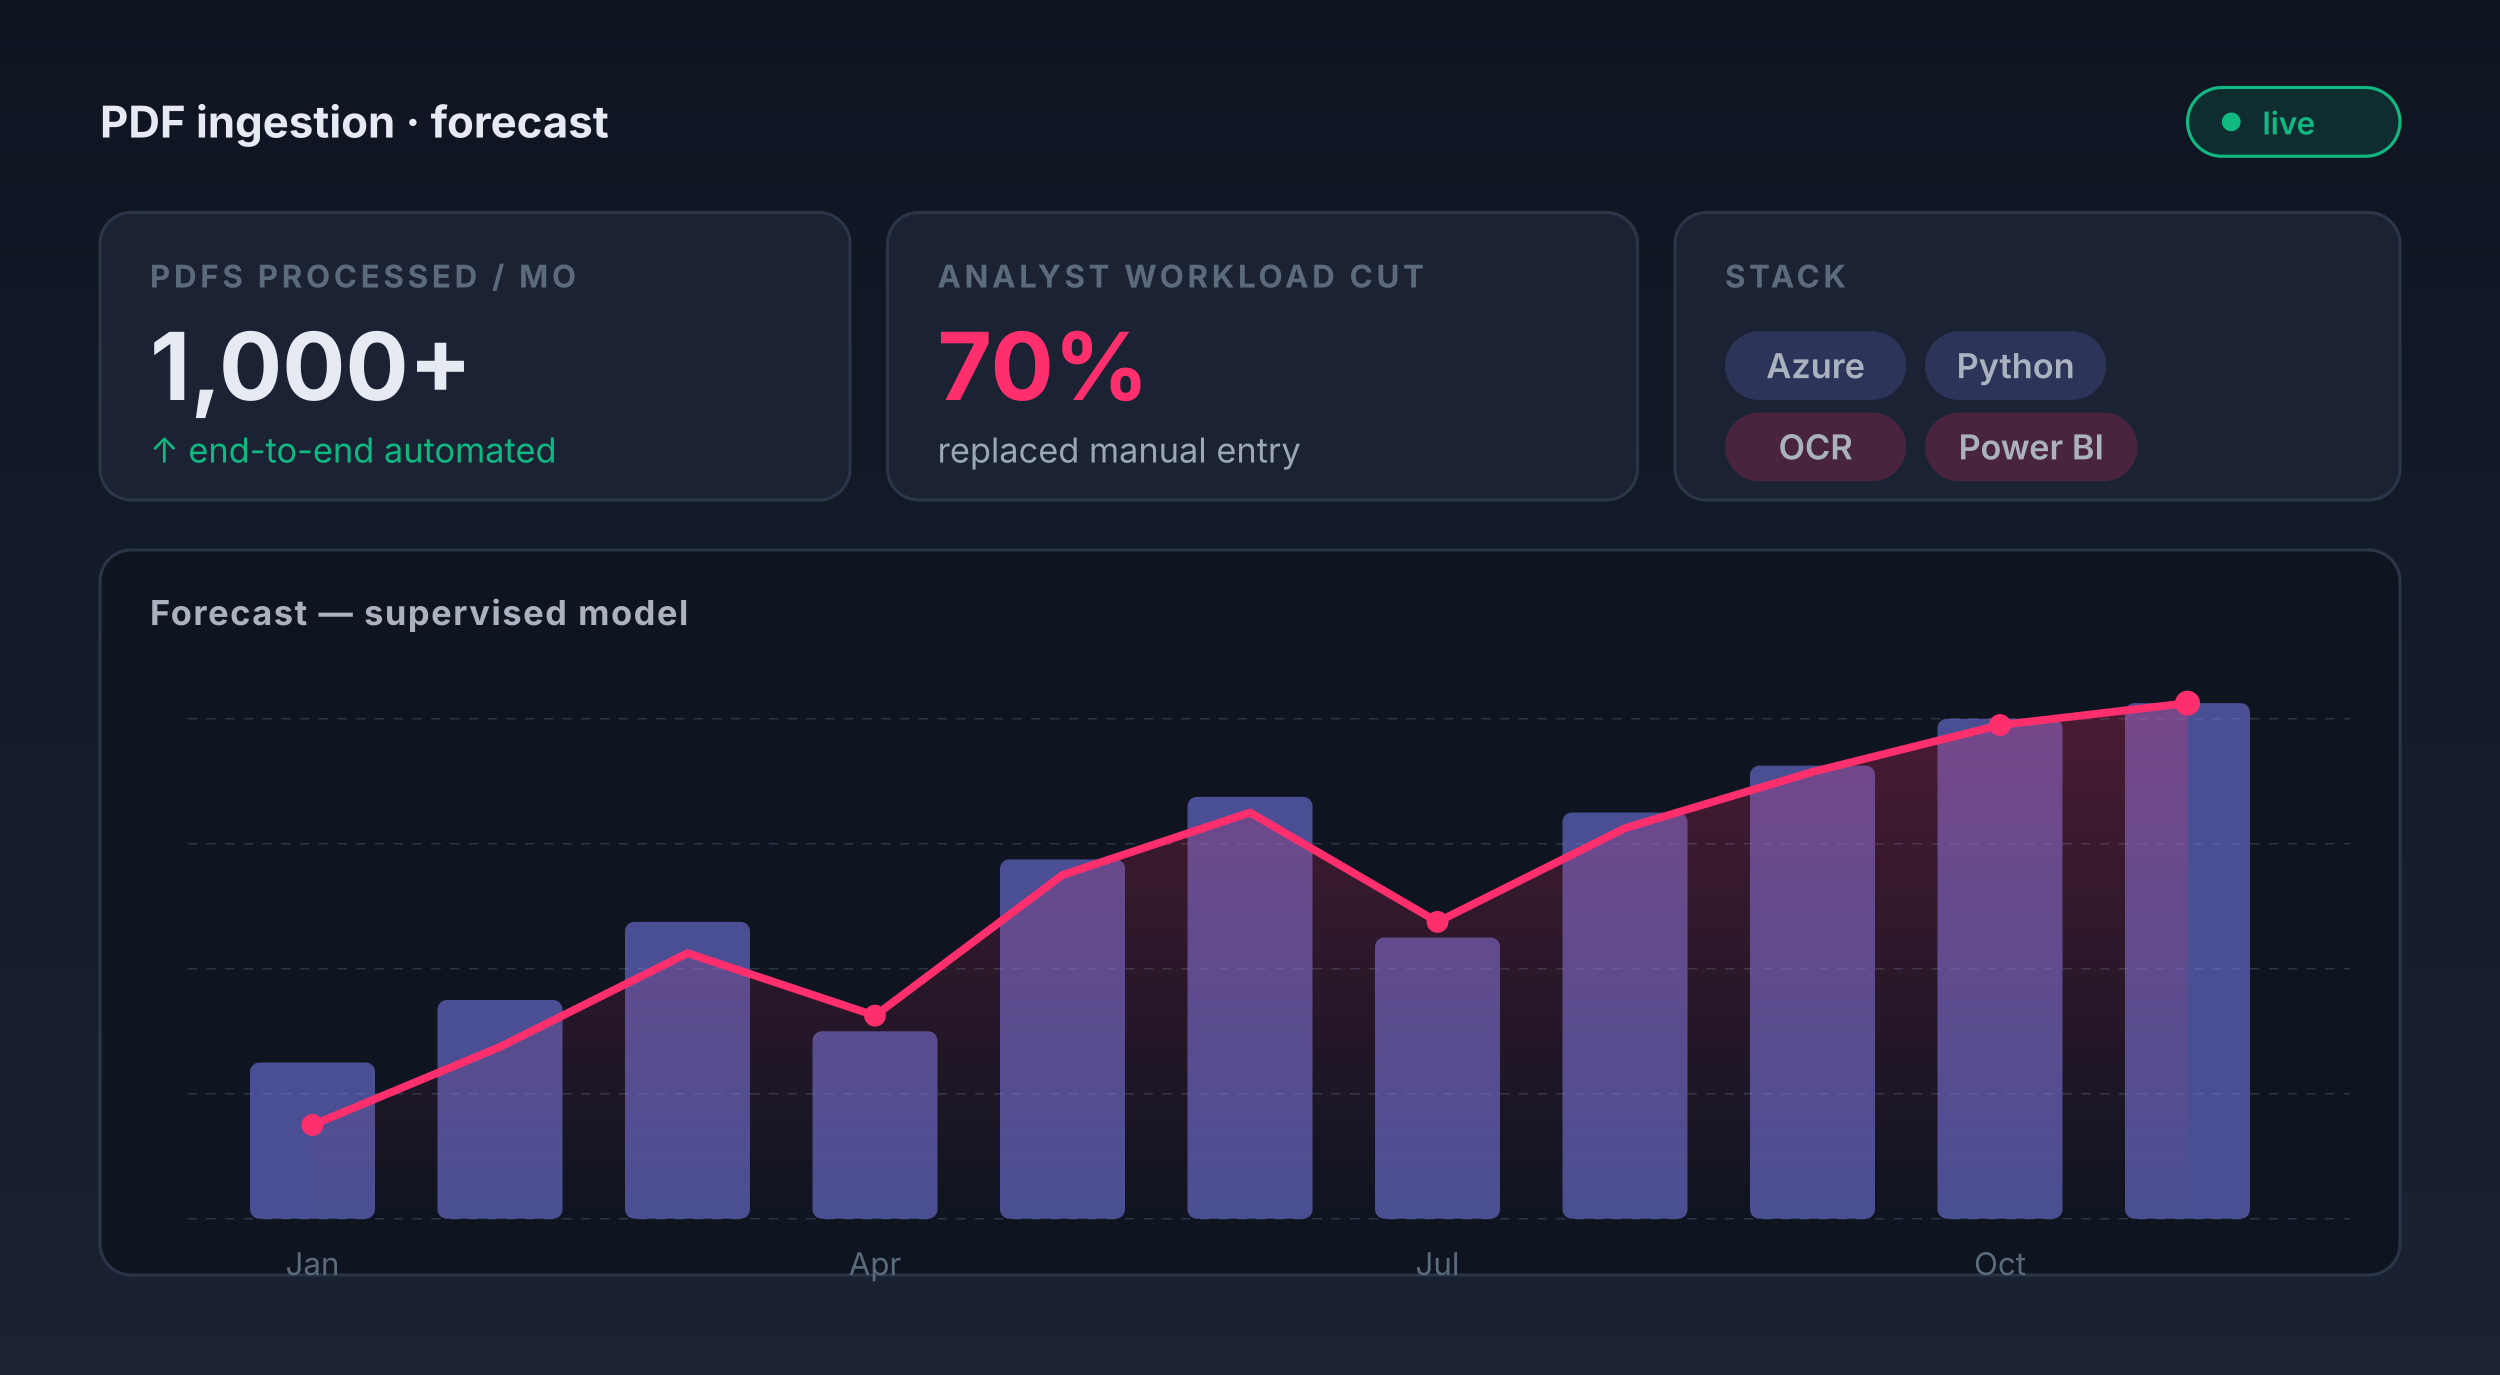
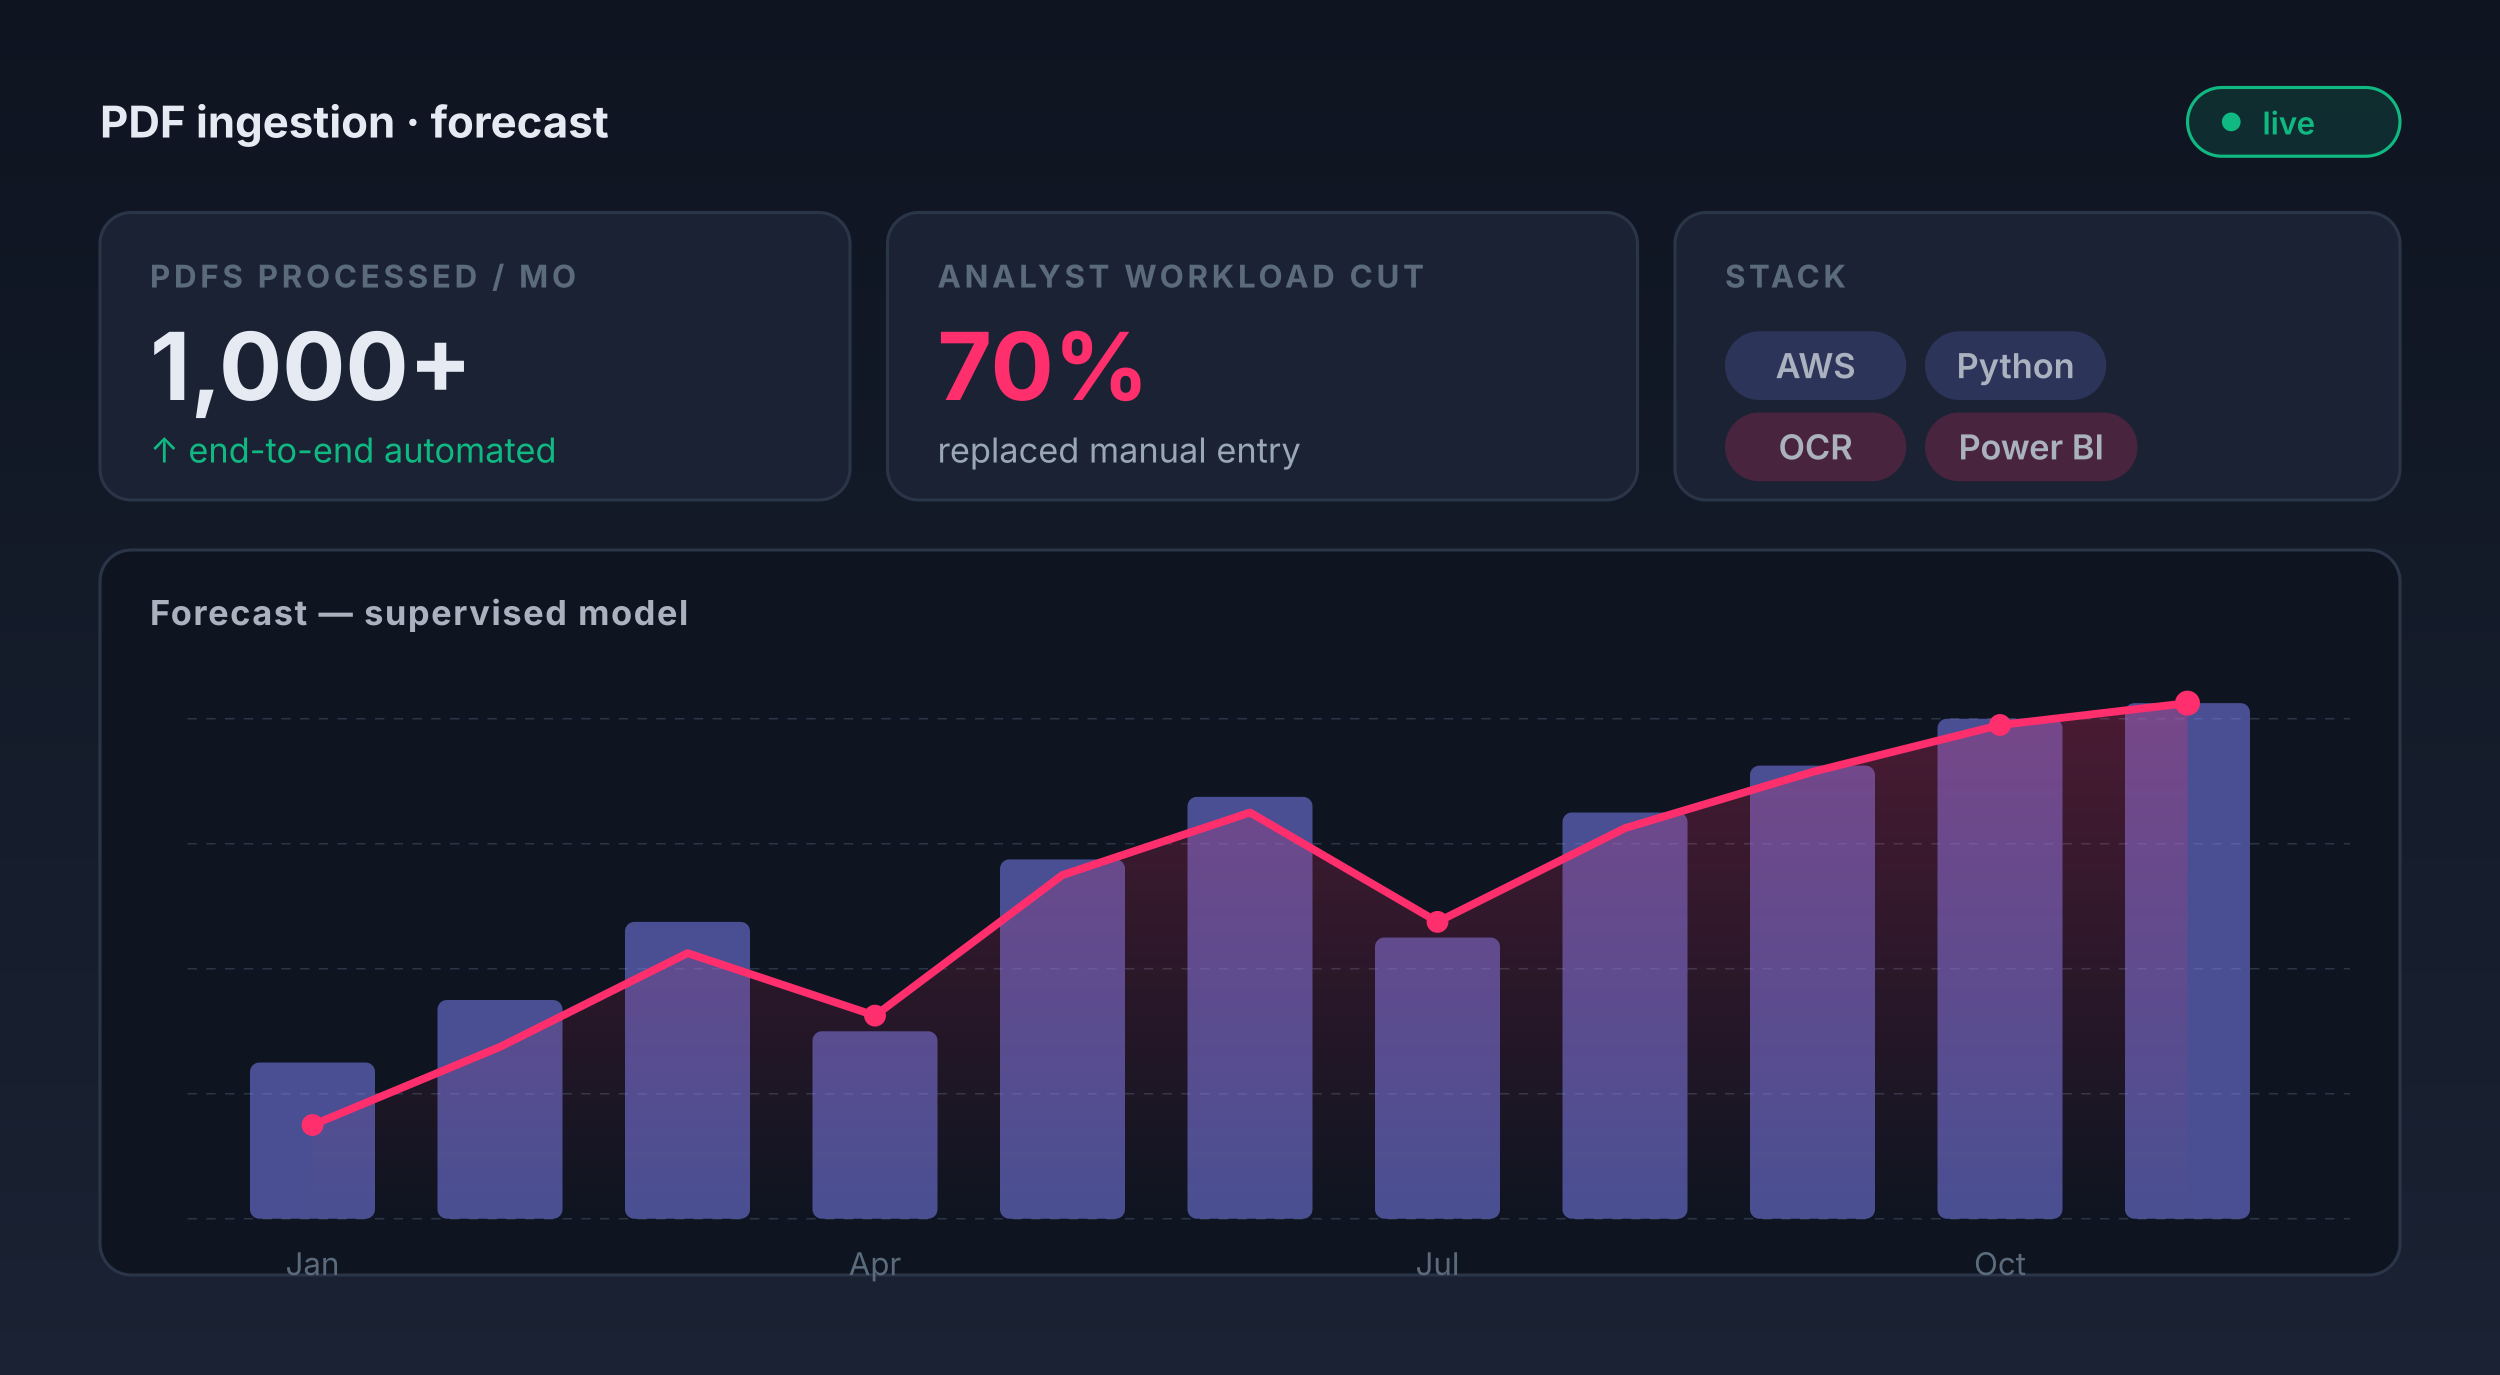
<svg xmlns="http://www.w3.org/2000/svg" viewBox="0 0 800 440" preserveAspectRatio="xMidYMid slice" role="img" aria-label="Analytics dashboard with KPI cards and forecast chart">
  <defs>
    <linearGradient id="bg" x1="0" y1="0" x2="0" y2="1">
      <stop offset="0" stop-color="#0e1420" />
      <stop offset="1" stop-color="#1a2233" />
    </linearGradient>
    <linearGradient id="trend" x1="0" y1="0" x2="0" y2="1">
      <stop offset="0" stop-color="#ff2f6d" stop-opacity=".5" />
      <stop offset="1" stop-color="#ff2f6d" stop-opacity="0" />
    </linearGradient>
  </defs>
  <rect width="800" height="440" fill="url(#bg)" />
  <text x="32" y="44" font-family="Inter, system-ui, sans-serif" font-size="14" font-weight="700" fill="#e6eaf2">PDF ingestion · forecast</text>
  <rect x="700" y="28" width="68" height="22" rx="11" fill="#10b981" fill-opacity="0.15" stroke="#10b981" stroke-width="1" />
  <circle cx="714" cy="39" r="3" fill="#10b981" />
  <text x="724" y="43" font-family="Inter, system-ui, sans-serif" font-size="10" font-weight="600" fill="#10b981">live</text>
  <g>
    <rect x="32" y="68" width="240" height="92" rx="10" fill="#1a2233" stroke="#2a3548" stroke-width="1" />
    <text x="48" y="92" font-family="Inter, system-ui, sans-serif" font-size="10" font-weight="700" fill="#5b6b7b" letter-spacing="1.2">PDFS PROCESSED / MO</text>
    <text x="48" y="128" font-family="Inter, system-ui, sans-serif" font-size="30" font-weight="700" fill="#e6eaf2">1,000+</text>
    <text x="48" y="148" font-family="Inter, system-ui, sans-serif" font-size="11" fill="#10b981">↑ end-to-end automated</text>
    <rect x="284" y="68" width="240" height="92" rx="10" fill="#1a2233" stroke="#2a3548" stroke-width="1" />
    <text x="300" y="92" font-family="Inter, system-ui, sans-serif" font-size="10" font-weight="700" fill="#5b6b7b" letter-spacing="1.2">ANALYST WORKLOAD CUT</text>
    <text x="300" y="128" font-family="Inter, system-ui, sans-serif" font-size="30" font-weight="700" fill="#ff2f6d">70%</text>
    <text x="300" y="148" font-family="Inter, system-ui, sans-serif" font-size="11" fill="#9aa7b5">replaced manual entry</text>
    <rect x="536" y="68" width="232" height="92" rx="10" fill="#1a2233" stroke="#2a3548" stroke-width="1" />
    <text x="552" y="92" font-family="Inter, system-ui, sans-serif" font-size="10" font-weight="700" fill="#5b6b7b" letter-spacing="1.2">STACK</text>
    <g font-family="Inter, system-ui, sans-serif" font-size="11" font-weight="600" fill="#abb2bf">
      <rect x="552" y="106" width="58" height="22" rx="11" fill="#7a7ff0" fill-opacity="0.2" />
-       <text x="581" y="121" text-anchor="middle">Azure</text>
+       <text x="581" y="121" text-anchor="middle">AWS</text>
      <rect x="616" y="106" width="58" height="22" rx="11" fill="#7a7ff0" fill-opacity="0.2" />
      <text x="645" y="121" text-anchor="middle">Python</text>
      <rect x="552" y="132" width="58" height="22" rx="11" fill="#ff2f6d" fill-opacity="0.2" />
      <text x="581" y="147" text-anchor="middle">OCR</text>
      <rect x="616" y="132" width="68" height="22" rx="11" fill="#ff2f6d" fill-opacity="0.2" />
      <text x="650" y="147" text-anchor="middle">Power BI</text>
    </g>
  </g>
  <rect x="32" y="176" width="736" height="232" rx="10" fill="#0e1420" stroke="#2a3548" stroke-width="1" />
  <text x="48" y="200" font-family="Inter, system-ui, sans-serif" font-size="11" font-weight="700" fill="#abb2bf" letter-spacing=".5">Forecast — supervised model</text>
  <g stroke="#2a3548" stroke-width=".5" stroke-dasharray="3,3">
    <line x1="60" y1="230" x2="752" y2="230" />
    <line x1="60" y1="270" x2="752" y2="270" />
    <line x1="60" y1="310" x2="752" y2="310" />
    <line x1="60" y1="350" x2="752" y2="350" />
    <line x1="60" y1="390" x2="752" y2="390" />
  </g>
  <g>
    <rect x="80" y="340" width="40" height="50" rx="3" fill="#7a7ff0" fill-opacity="0.55" />
    <rect x="140" y="320" width="40" height="70" rx="3" fill="#7a7ff0" fill-opacity="0.55" />
    <rect x="200" y="295" width="40" height="95" rx="3" fill="#7a7ff0" fill-opacity="0.55" />
    <rect x="260" y="330" width="40" height="60" rx="3" fill="#7a7ff0" fill-opacity="0.55" />
    <rect x="320" y="275" width="40" height="115" rx="3" fill="#7a7ff0" fill-opacity="0.55" />
    <rect x="380" y="255" width="40" height="135" rx="3" fill="#7a7ff0" fill-opacity="0.55" />
    <rect x="440" y="300" width="40" height="90" rx="3" fill="#7a7ff0" fill-opacity="0.55" />
    <rect x="500" y="260" width="40" height="130" rx="3" fill="#7a7ff0" fill-opacity="0.55" />
    <rect x="560" y="245" width="40" height="145" rx="3" fill="#7a7ff0" fill-opacity="0.55" />
    <rect x="620" y="230" width="40" height="160" rx="3" fill="#7a7ff0" fill-opacity="0.55" />
    <rect x="680" y="225" width="40" height="165" rx="3" fill="#7a7ff0" fill-opacity="0.55" />
  </g>
  <path d="M 100,360 L 160,335 L 220,305 L 280,325 L 340,280 L 400,260 L 460,295 L 520,265 L 580,247 L 640,232 L 700,225 L 700,390 L 100,390 Z" fill="url(#trend)" opacity="0.5" />
  <path d="M 100,360 L 160,335 L 220,305 L 280,325 L 340,280 L 400,260 L 460,295 L 520,265 L 580,247 L 640,232 L 700,225" stroke="#ff2f6d" stroke-width="2.5" fill="none" stroke-linecap="round" stroke-linejoin="round" />
  <g fill="#ff2f6d">
    <circle cx="100" cy="360" r="3.5" />
    <circle cx="280" cy="325" r="3.5" />
    <circle cx="460" cy="295" r="3.5" />
    <circle cx="640" cy="232" r="3.5" />
    <circle cx="700" cy="225" r="4" />
  </g>
  <g font-family="Inter, system-ui, sans-serif" font-size="10" fill="#5b6b7b" text-anchor="middle">
    <text x="100" y="408">Jan</text>
    <text x="280" y="408">Apr</text>
    <text x="460" y="408">Jul</text>
    <text x="640" y="408">Oct</text>
  </g>
</svg>
